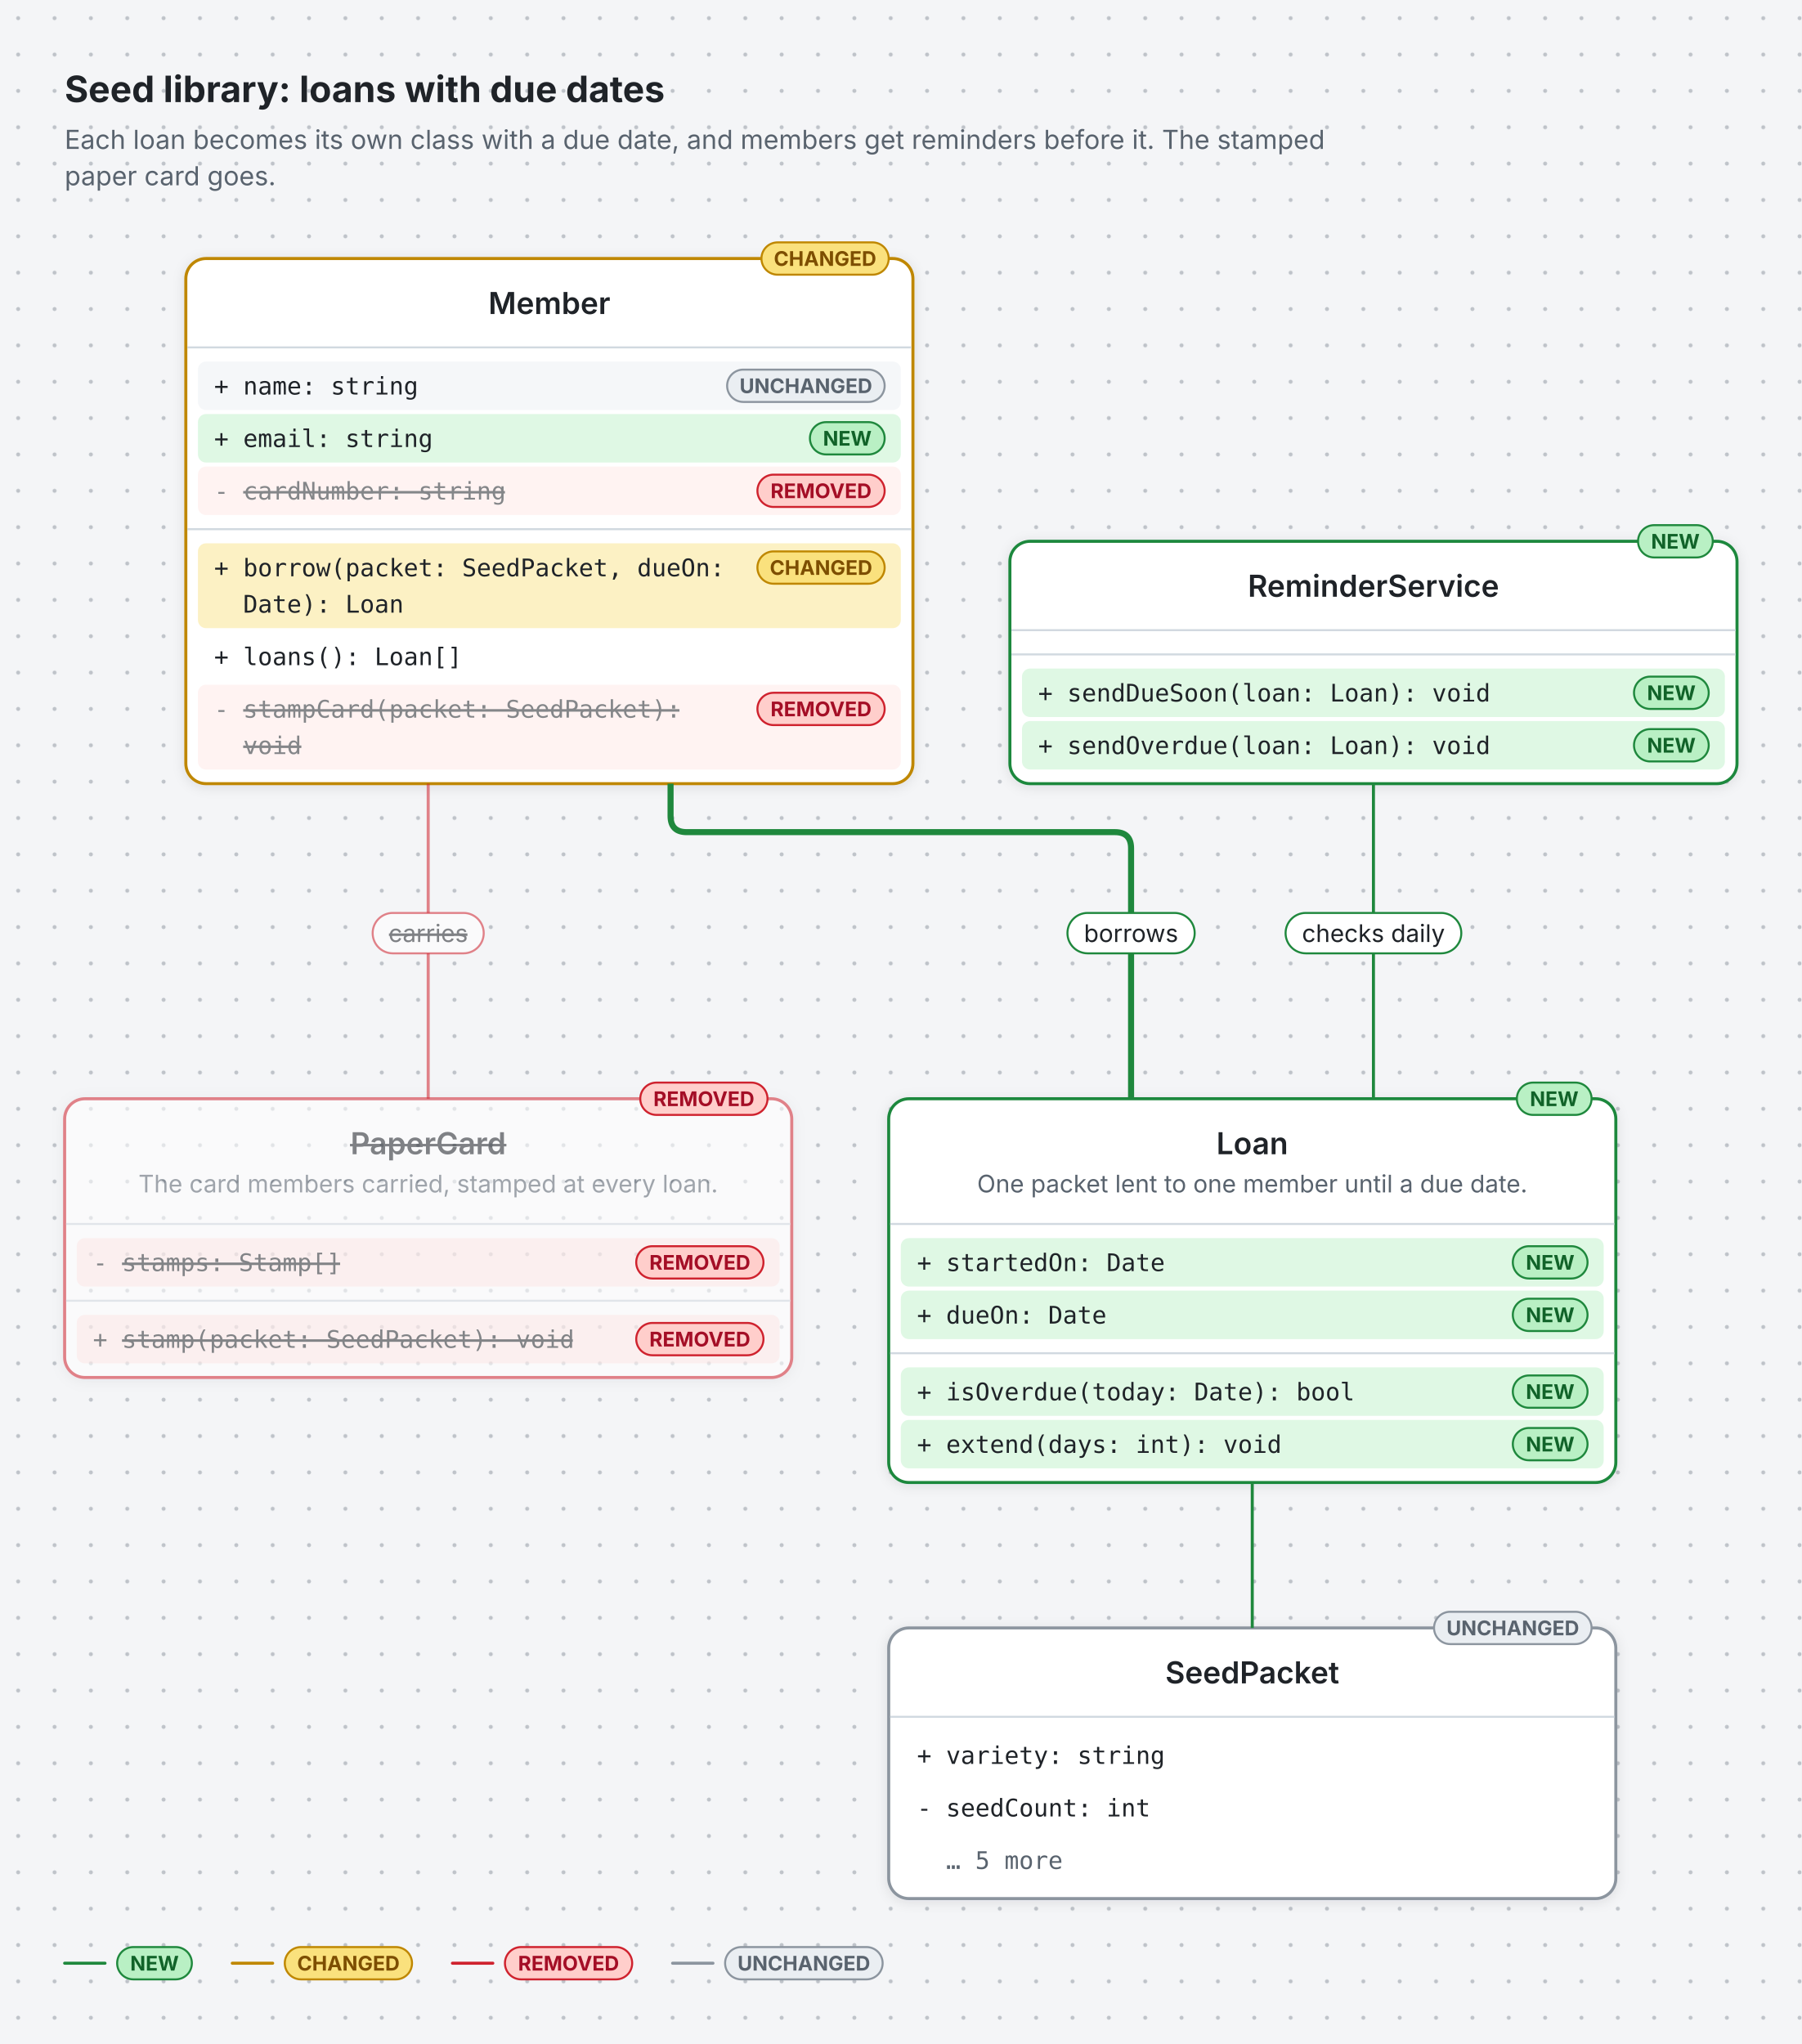
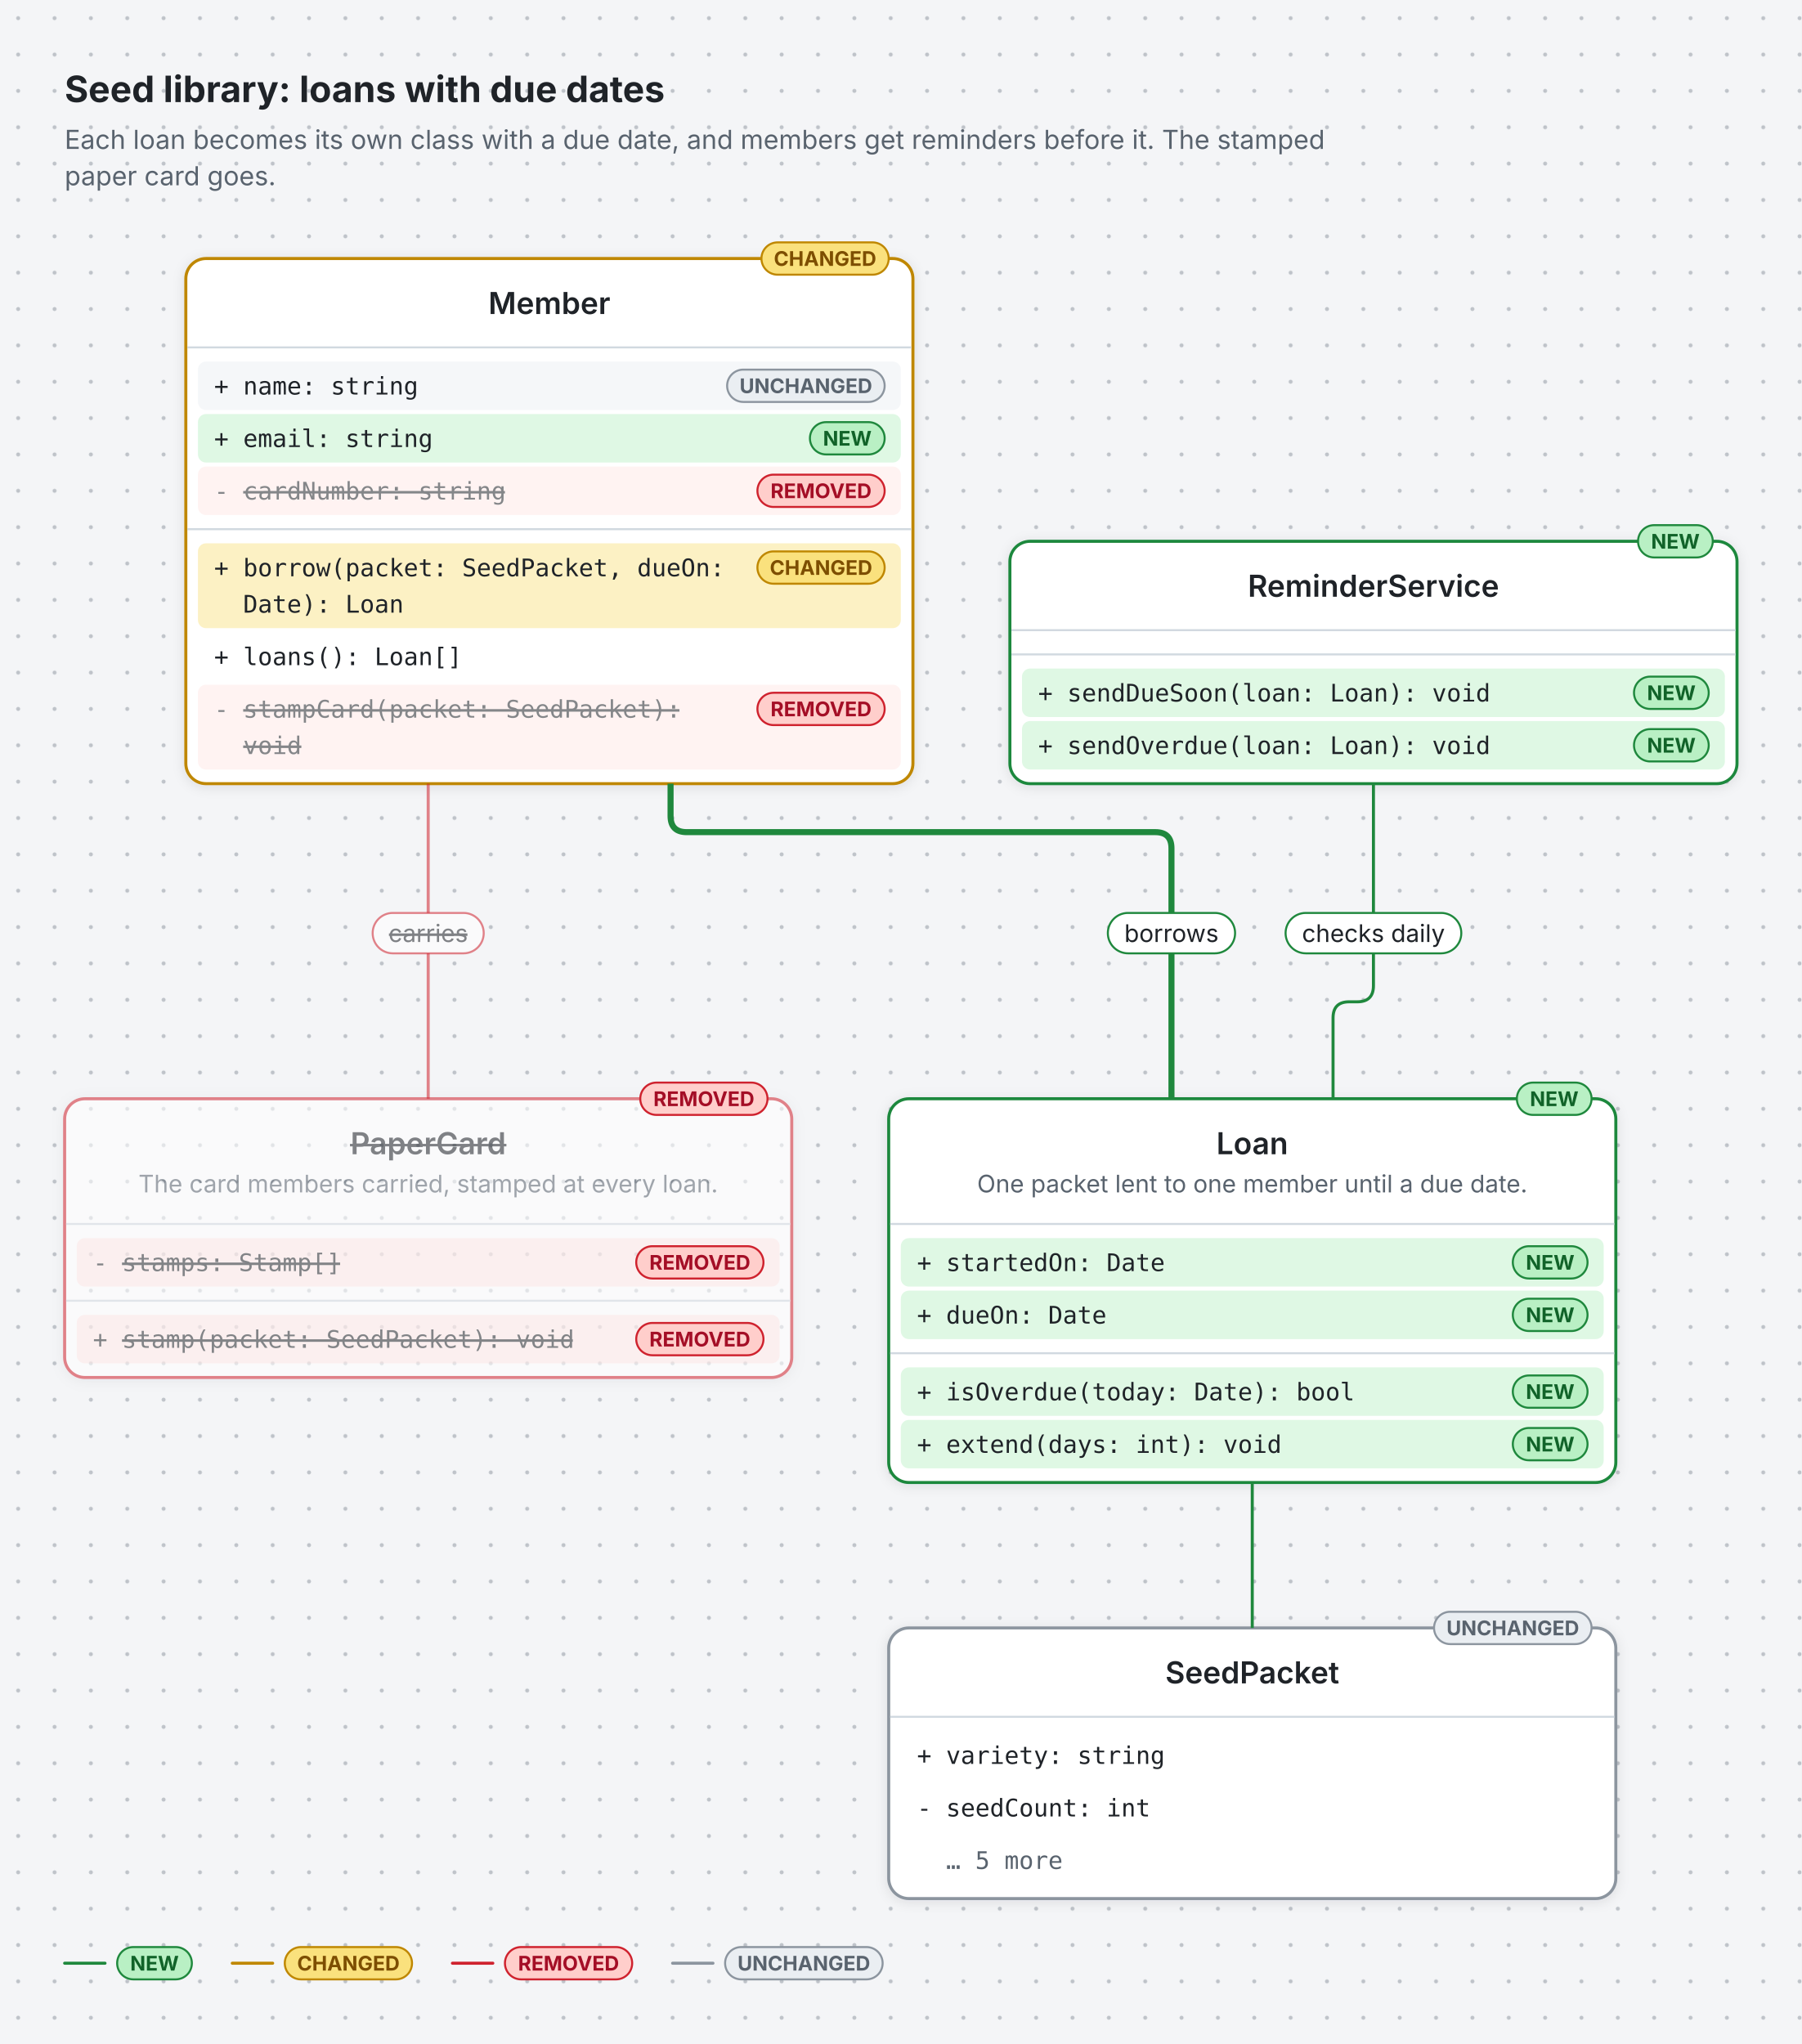
<svg xmlns="http://www.w3.org/2000/svg" width="892" height="1012" viewBox="0 0 892 1012">
  <defs>
    <pattern id="structa-grid-light" width="18" height="18" patternUnits="userSpaceOnUse">
      <circle cx="9" cy="9" r="1" fill="#8c959f" fill-opacity="0.5" />
    </pattern>
    <filter id="structa-shadow-light" x="-20%" y="-30%" width="140%" height="170%">
      <feDropShadow dx="0" dy="1" stdDeviation="3" flood-color="#1f2328" flood-opacity="0.1" />
    </filter>
  </defs>
  <rect width="892" height="1012" fill="#f4f5f7" />
  <rect width="892" height="1012" fill="url(#structa-grid-light)" />
  <g class="title">
    <text x="32" y="50.55" font-family="Structa Inter, Inter, sans-serif" font-size="18" font-weight="700" fill="#1f2328">Seed library: loans with due dates</text>
  </g>
  <g class="description">
    <text x="32" y="73.73" font-family="Structa Inter, Inter, sans-serif" font-size="13" font-weight="400" fill="#59636e">Each loan becomes its own class with a due date, and members get reminders before it. The stamped</text>
    <text x="32" y="91.73" font-family="Structa Inter, Inter, sans-serif" font-size="13" font-weight="400" fill="#59636e">paper card goes.</text>
  </g>
  <g class="card" data-id="member" data-kind="class" data-status="changed">
    <rect class="outline" x="92" y="128" width="360" height="260" rx="10" fill="#ffffff" stroke="#bf8700" stroke-width="1.5" filter="url(#structa-shadow-light)" />
    <line class="divider" x1="92.75" y1="172" x2="451.25" y2="172" stroke="#d1d9e0" stroke-width="1" />
    <line class="divider" x1="92.75" y1="262" x2="451.25" y2="262" stroke="#d1d9e0" stroke-width="1" />
    <text x="272" y="155.46" font-family="Structa Inter, Inter, sans-serif" font-size="15" font-weight="600" fill="#1f2328" text-anchor="middle">Member</text>
    <g class="row" data-id="properties[0]" data-kind="property" data-status="unchanged">
      <rect x="98" y="179" width="348" height="24" rx="4" fill="#eaeef2" fill-opacity="0.45" />
      <g class="symbol">
        <text x="106" y="195.32" font-family="Structa JetBrains Mono, JetBrains Mono, monospace" font-size="12" font-weight="400" fill="#1f2328">+</text>
      </g>
      <text x="120.4" y="195.32" font-family="Structa JetBrains Mono, JetBrains Mono, monospace" font-size="12" font-weight="400" fill="#1f2328">name: string</text>
      <g class="badge">
        <rect x="360" y="183" width="78" height="16" rx="8" fill="#ffffff" />
        <rect x="360" y="183" width="78" height="16" rx="8" fill="#eaeef2" stroke="#8c959f" stroke-width="1" />
        <text x="399" y="194.64" font-family="Structa Inter, Inter, sans-serif" font-size="10" font-weight="700" fill="#59636e" text-anchor="middle">UNCHANGED</text>
      </g>
    </g>
    <g class="row" data-id="properties[1]" data-kind="property" data-status="new">
      <rect x="98" y="205" width="348" height="24" rx="4" fill="#b9f0c4" fill-opacity="0.45" />
      <g class="symbol">
        <text x="106" y="221.32" font-family="Structa JetBrains Mono, JetBrains Mono, monospace" font-size="12" font-weight="400" fill="#1f2328">+</text>
      </g>
      <text x="120.4" y="221.32" font-family="Structa JetBrains Mono, JetBrains Mono, monospace" font-size="12" font-weight="400" fill="#1f2328">email: string</text>
      <g class="badge">
        <rect x="401" y="209" width="37" height="16" rx="8" fill="#ffffff" />
        <rect x="401" y="209" width="37" height="16" rx="8" fill="#b9f0c4" stroke="#1f883d" stroke-width="1" />
        <text x="419.5" y="220.64" font-family="Structa Inter, Inter, sans-serif" font-size="10" font-weight="700" fill="#116329" text-anchor="middle">NEW</text>
      </g>
    </g>
    <g class="row" data-id="card-number" data-kind="property" data-status="removed">
      <g class="faded" opacity="0.55">
        <rect x="98" y="231" width="348" height="24" rx="4" fill="#ffcecb" fill-opacity="0.45" />
        <g class="symbol">
          <text x="106" y="247.32" font-family="Structa JetBrains Mono, JetBrains Mono, monospace" font-size="12" font-weight="400" fill="#1f2328">-</text>
        </g>
        <text x="120.4" y="247.32" font-family="Structa JetBrains Mono, JetBrains Mono, monospace" font-size="12" font-weight="400" fill="#1f2328">cardNumber: string</text>
        <line class="strike" x1="120.4" y1="243.72" x2="250" y2="243.72" stroke="#1f2328" stroke-width="1.25" />
      </g>
      <g class="badge">
        <rect x="375" y="235" width="63" height="16" rx="8" fill="#ffffff" />
        <rect x="375" y="235" width="63" height="16" rx="8" fill="#ffcecb" stroke="#cf222e" stroke-width="1" />
        <text x="406.5" y="246.64" font-family="Structa Inter, Inter, sans-serif" font-size="10" font-weight="700" fill="#a40e26" text-anchor="middle">REMOVED</text>
      </g>
    </g>
    <g class="row" data-id="borrow" data-kind="method" data-status="changed">
      <rect x="98" y="269" width="348" height="42" rx="4" fill="#fae17d" fill-opacity="0.45" />
      <g class="symbol">
        <text x="106" y="285.32" font-family="Structa JetBrains Mono, JetBrains Mono, monospace" font-size="12" font-weight="400" fill="#1f2328">+</text>
      </g>
      <text x="120.4" y="285.32" font-family="Structa JetBrains Mono, JetBrains Mono, monospace" font-size="12" font-weight="400" fill="#1f2328">borrow(packet: SeedPacket, dueOn:</text>
      <text x="120.4" y="303.32" font-family="Structa JetBrains Mono, JetBrains Mono, monospace" font-size="12" font-weight="400" fill="#1f2328">Date): Loan</text>
      <g class="badge">
        <rect x="375" y="273" width="63" height="16" rx="8" fill="#ffffff" />
        <rect x="375" y="273" width="63" height="16" rx="8" fill="#fae17d" stroke="#bf8700" stroke-width="1" />
        <text x="406.5" y="284.64" font-family="Structa Inter, Inter, sans-serif" font-size="10" font-weight="700" fill="#7d4e00" text-anchor="middle">CHANGED</text>
      </g>
    </g>
    <g class="row" data-id="methods[1]" data-kind="method">
      <g class="symbol">
        <text x="106" y="329.32" font-family="Structa JetBrains Mono, JetBrains Mono, monospace" font-size="12" font-weight="400" fill="#1f2328">+</text>
      </g>
      <text x="120.4" y="329.32" font-family="Structa JetBrains Mono, JetBrains Mono, monospace" font-size="12" font-weight="400" fill="#1f2328">loans(): Loan[]</text>
    </g>
    <g class="row" data-id="methods[2]" data-kind="method" data-status="removed">
      <g class="faded" opacity="0.55">
        <rect x="98" y="339" width="348" height="42" rx="4" fill="#ffcecb" fill-opacity="0.45" />
        <g class="symbol">
          <text x="106" y="355.32" font-family="Structa JetBrains Mono, JetBrains Mono, monospace" font-size="12" font-weight="400" fill="#1f2328">-</text>
        </g>
        <text x="120.4" y="355.32" font-family="Structa JetBrains Mono, JetBrains Mono, monospace" font-size="12" font-weight="400" fill="#1f2328">stampCard(packet: SeedPacket):</text>
        <line class="strike" x1="120.4" y1="351.72" x2="336.4" y2="351.72" stroke="#1f2328" stroke-width="1.25" />
        <text x="120.4" y="373.32" font-family="Structa JetBrains Mono, JetBrains Mono, monospace" font-size="12" font-weight="400" fill="#1f2328">void</text>
        <line class="strike" x1="120.4" y1="369.72" x2="149.2" y2="369.72" stroke="#1f2328" stroke-width="1.25" />
      </g>
      <g class="badge">
        <rect x="375" y="343" width="63" height="16" rx="8" fill="#ffffff" />
        <rect x="375" y="343" width="63" height="16" rx="8" fill="#ffcecb" stroke="#cf222e" stroke-width="1" />
        <text x="406.5" y="354.64" font-family="Structa Inter, Inter, sans-serif" font-size="10" font-weight="700" fill="#a40e26" text-anchor="middle">REMOVED</text>
      </g>
    </g>
    <g class="badge">
      <rect x="377" y="120" width="63" height="16" rx="8" fill="#ffffff" />
      <rect x="377" y="120" width="63" height="16" rx="8" fill="#fae17d" stroke="#bf8700" stroke-width="1" />
      <text x="408.5" y="131.64" font-family="Structa Inter, Inter, sans-serif" font-size="10" font-weight="700" fill="#7d4e00" text-anchor="middle">CHANGED</text>
    </g>
  </g>
  <g class="card" data-id="loan" data-kind="class" data-status="new">
    <rect class="outline" x="440" y="544" width="360" height="190" rx="10" fill="#ffffff" stroke="#1f883d" stroke-width="1.5" filter="url(#structa-shadow-light)" />
    <line class="divider" x1="440.75" y1="606" x2="799.25" y2="606" stroke="#d1d9e0" stroke-width="1" />
    <line class="divider" x1="440.75" y1="670" x2="799.25" y2="670" stroke="#d1d9e0" stroke-width="1" />
    <text x="620" y="571.46" font-family="Structa Inter, Inter, sans-serif" font-size="15" font-weight="600" fill="#1f2328" text-anchor="middle">Loan</text>
    <text x="620" y="590.37" font-family="Structa Inter, Inter, sans-serif" font-size="12" font-weight="400" fill="#59636e" text-anchor="middle">One packet lent to one member until a due date.</text>
    <g class="row" data-id="properties[0]" data-kind="property" data-status="new">
      <rect x="446" y="613" width="348" height="24" rx="4" fill="#b9f0c4" fill-opacity="0.45" />
      <g class="symbol">
        <text x="454" y="629.32" font-family="Structa JetBrains Mono, JetBrains Mono, monospace" font-size="12" font-weight="400" fill="#1f2328">+</text>
      </g>
      <text x="468.4" y="629.32" font-family="Structa JetBrains Mono, JetBrains Mono, monospace" font-size="12" font-weight="400" fill="#1f2328">startedOn: Date</text>
      <g class="badge">
        <rect x="749" y="617" width="37" height="16" rx="8" fill="#ffffff" />
        <rect x="749" y="617" width="37" height="16" rx="8" fill="#b9f0c4" stroke="#1f883d" stroke-width="1" />
        <text x="767.5" y="628.64" font-family="Structa Inter, Inter, sans-serif" font-size="10" font-weight="700" fill="#116329" text-anchor="middle">NEW</text>
      </g>
    </g>
    <g class="row" data-id="properties[1]" data-kind="property" data-status="new">
      <rect x="446" y="639" width="348" height="24" rx="4" fill="#b9f0c4" fill-opacity="0.45" />
      <g class="symbol">
        <text x="454" y="655.32" font-family="Structa JetBrains Mono, JetBrains Mono, monospace" font-size="12" font-weight="400" fill="#1f2328">+</text>
      </g>
      <text x="468.4" y="655.32" font-family="Structa JetBrains Mono, JetBrains Mono, monospace" font-size="12" font-weight="400" fill="#1f2328">dueOn: Date</text>
      <g class="badge">
        <rect x="749" y="643" width="37" height="16" rx="8" fill="#ffffff" />
        <rect x="749" y="643" width="37" height="16" rx="8" fill="#b9f0c4" stroke="#1f883d" stroke-width="1" />
        <text x="767.5" y="654.64" font-family="Structa Inter, Inter, sans-serif" font-size="10" font-weight="700" fill="#116329" text-anchor="middle">NEW</text>
      </g>
    </g>
    <g class="row" data-id="methods[0]" data-kind="method" data-status="new">
      <rect x="446" y="677" width="348" height="24" rx="4" fill="#b9f0c4" fill-opacity="0.45" />
      <g class="symbol">
        <text x="454" y="693.32" font-family="Structa JetBrains Mono, JetBrains Mono, monospace" font-size="12" font-weight="400" fill="#1f2328">+</text>
      </g>
      <text x="468.4" y="693.32" font-family="Structa JetBrains Mono, JetBrains Mono, monospace" font-size="12" font-weight="400" fill="#1f2328">isOverdue(today: Date): bool</text>
      <g class="badge">
        <rect x="749" y="681" width="37" height="16" rx="8" fill="#ffffff" />
        <rect x="749" y="681" width="37" height="16" rx="8" fill="#b9f0c4" stroke="#1f883d" stroke-width="1" />
        <text x="767.5" y="692.64" font-family="Structa Inter, Inter, sans-serif" font-size="10" font-weight="700" fill="#116329" text-anchor="middle">NEW</text>
      </g>
    </g>
    <g class="row" data-id="methods[1]" data-kind="method" data-status="new">
      <rect x="446" y="703" width="348" height="24" rx="4" fill="#b9f0c4" fill-opacity="0.45" />
      <g class="symbol">
        <text x="454" y="719.32" font-family="Structa JetBrains Mono, JetBrains Mono, monospace" font-size="12" font-weight="400" fill="#1f2328">+</text>
      </g>
      <text x="468.4" y="719.32" font-family="Structa JetBrains Mono, JetBrains Mono, monospace" font-size="12" font-weight="400" fill="#1f2328">extend(days: int): void</text>
      <g class="badge">
        <rect x="749" y="707" width="37" height="16" rx="8" fill="#ffffff" />
        <rect x="749" y="707" width="37" height="16" rx="8" fill="#b9f0c4" stroke="#1f883d" stroke-width="1" />
        <text x="767.5" y="718.64" font-family="Structa Inter, Inter, sans-serif" font-size="10" font-weight="700" fill="#116329" text-anchor="middle">NEW</text>
      </g>
    </g>
    <g class="badge">
      <rect x="751" y="536" width="37" height="16" rx="8" fill="#ffffff" />
      <rect x="751" y="536" width="37" height="16" rx="8" fill="#b9f0c4" stroke="#1f883d" stroke-width="1" />
      <text x="769.5" y="547.64" font-family="Structa Inter, Inter, sans-serif" font-size="10" font-weight="700" fill="#116329" text-anchor="middle">NEW</text>
    </g>
  </g>
  <g class="card" data-id="packet" data-kind="class" data-status="unchanged">
    <rect class="outline" x="440" y="806" width="360" height="134" rx="10" fill="#ffffff" stroke="#8c959f" stroke-width="1.5" filter="url(#structa-shadow-light)" />
    <line class="divider" x1="440.75" y1="850" x2="799.25" y2="850" stroke="#d1d9e0" stroke-width="1" />
    <text x="620" y="833.46" font-family="Structa Inter, Inter, sans-serif" font-size="15" font-weight="600" fill="#1f2328" text-anchor="middle">SeedPacket</text>
    <g class="more">
      <text x="468.4" y="925.32" font-family="Structa JetBrains Mono, JetBrains Mono, monospace" font-size="12" font-weight="400" fill="#59636e">… 5 more</text>
    </g>
    <g class="row" data-id="properties[0]" data-kind="property">
      <g class="symbol">
        <text x="454" y="873.32" font-family="Structa JetBrains Mono, JetBrains Mono, monospace" font-size="12" font-weight="400" fill="#1f2328">+</text>
      </g>
      <text x="468.4" y="873.32" font-family="Structa JetBrains Mono, JetBrains Mono, monospace" font-size="12" font-weight="400" fill="#1f2328">variety: string</text>
    </g>
    <g class="row" data-id="properties[1]" data-kind="property">
      <g class="symbol">
        <text x="454" y="899.32" font-family="Structa JetBrains Mono, JetBrains Mono, monospace" font-size="12" font-weight="400" fill="#1f2328">-</text>
      </g>
      <text x="468.4" y="899.32" font-family="Structa JetBrains Mono, JetBrains Mono, monospace" font-size="12" font-weight="400" fill="#1f2328">seedCount: int</text>
    </g>
    <g class="badge">
      <rect x="710" y="798" width="78" height="16" rx="8" fill="#ffffff" />
      <rect x="710" y="798" width="78" height="16" rx="8" fill="#eaeef2" stroke="#8c959f" stroke-width="1" />
      <text x="749" y="809.64" font-family="Structa Inter, Inter, sans-serif" font-size="10" font-weight="700" fill="#59636e" text-anchor="middle">UNCHANGED</text>
    </g>
  </g>
  <g class="card" data-id="paper-card" data-kind="class" data-status="removed">
    <g class="faded" opacity="0.55">
      <rect class="outline" x="32" y="544" width="360" height="138" rx="10" fill="#ffffff" stroke="#cf222e" stroke-width="1.5" filter="url(#structa-shadow-light)" />
      <line class="divider" x1="32.75" y1="606" x2="391.25" y2="606" stroke="#d1d9e0" stroke-width="1" />
      <line class="divider" x1="32.75" y1="644" x2="391.25" y2="644" stroke="#d1d9e0" stroke-width="1" />
      <text x="212" y="571.46" font-family="Structa Inter, Inter, sans-serif" font-size="15" font-weight="600" fill="#1f2328" text-anchor="middle">PaperCard</text>
      <line class="strike" x1="173.27" y1="566.96" x2="250.73" y2="566.96" stroke="#1f2328" stroke-width="1.25" />
      <text x="212" y="590.37" font-family="Structa Inter, Inter, sans-serif" font-size="12" font-weight="400" fill="#59636e" text-anchor="middle">The card members carried, stamped at every loan.</text>
    </g>
    <g class="row" data-id="properties[0]" data-kind="property" data-status="removed">
      <g class="faded" opacity="0.55">
        <rect x="38" y="613" width="348" height="24" rx="4" fill="#ffcecb" fill-opacity="0.45" />
        <g class="symbol">
          <text x="46" y="629.32" font-family="Structa JetBrains Mono, JetBrains Mono, monospace" font-size="12" font-weight="400" fill="#1f2328">-</text>
        </g>
        <text x="60.4" y="629.32" font-family="Structa JetBrains Mono, JetBrains Mono, monospace" font-size="12" font-weight="400" fill="#1f2328">stamps: Stamp[]</text>
        <line class="strike" x1="60.4" y1="625.72" x2="168.4" y2="625.72" stroke="#1f2328" stroke-width="1.25" />
      </g>
      <g class="badge">
        <rect x="315" y="617" width="63" height="16" rx="8" fill="#ffffff" />
        <rect x="315" y="617" width="63" height="16" rx="8" fill="#ffcecb" stroke="#cf222e" stroke-width="1" />
        <text x="346.5" y="628.64" font-family="Structa Inter, Inter, sans-serif" font-size="10" font-weight="700" fill="#a40e26" text-anchor="middle">REMOVED</text>
      </g>
    </g>
    <g class="row" data-id="methods[0]" data-kind="method" data-status="removed">
      <g class="faded" opacity="0.55">
        <rect x="38" y="651" width="348" height="24" rx="4" fill="#ffcecb" fill-opacity="0.45" />
        <g class="symbol">
          <text x="46" y="667.32" font-family="Structa JetBrains Mono, JetBrains Mono, monospace" font-size="12" font-weight="400" fill="#1f2328">+</text>
        </g>
        <text x="60.4" y="667.32" font-family="Structa JetBrains Mono, JetBrains Mono, monospace" font-size="12" font-weight="400" fill="#1f2328">stamp(packet: SeedPacket): void</text>
        <line class="strike" x1="60.4" y1="663.72" x2="283.6" y2="663.72" stroke="#1f2328" stroke-width="1.25" />
      </g>
      <g class="badge">
        <rect x="315" y="655" width="63" height="16" rx="8" fill="#ffffff" />
        <rect x="315" y="655" width="63" height="16" rx="8" fill="#ffcecb" stroke="#cf222e" stroke-width="1" />
        <text x="346.5" y="666.64" font-family="Structa Inter, Inter, sans-serif" font-size="10" font-weight="700" fill="#a40e26" text-anchor="middle">REMOVED</text>
      </g>
    </g>
    <g class="badge">
      <rect x="317" y="536" width="63" height="16" rx="8" fill="#ffffff" />
      <rect x="317" y="536" width="63" height="16" rx="8" fill="#ffcecb" stroke="#cf222e" stroke-width="1" />
      <text x="348.5" y="547.64" font-family="Structa Inter, Inter, sans-serif" font-size="10" font-weight="700" fill="#a40e26" text-anchor="middle">REMOVED</text>
    </g>
  </g>
  <g class="card" data-id="reminders" data-kind="class" data-status="new">
    <rect class="outline" x="500" y="268" width="360" height="120" rx="10" fill="#ffffff" stroke="#1f883d" stroke-width="1.5" filter="url(#structa-shadow-light)" />
    <line class="divider" x1="500.75" y1="312" x2="859.25" y2="312" stroke="#d1d9e0" stroke-width="1" />
    <line class="divider" x1="500.75" y1="324" x2="859.25" y2="324" stroke="#d1d9e0" stroke-width="1" />
    <text x="680" y="295.46" font-family="Structa Inter, Inter, sans-serif" font-size="15" font-weight="600" fill="#1f2328" text-anchor="middle">ReminderService</text>
    <g class="row" data-id="methods[0]" data-kind="method" data-status="new">
      <rect x="506" y="331" width="348" height="24" rx="4" fill="#b9f0c4" fill-opacity="0.45" />
      <g class="symbol">
        <text x="514" y="347.32" font-family="Structa JetBrains Mono, JetBrains Mono, monospace" font-size="12" font-weight="400" fill="#1f2328">+</text>
      </g>
      <text x="528.4" y="347.32" font-family="Structa JetBrains Mono, JetBrains Mono, monospace" font-size="12" font-weight="400" fill="#1f2328">sendDueSoon(loan: Loan): void</text>
      <g class="badge">
        <rect x="809" y="335" width="37" height="16" rx="8" fill="#ffffff" />
        <rect x="809" y="335" width="37" height="16" rx="8" fill="#b9f0c4" stroke="#1f883d" stroke-width="1" />
        <text x="827.5" y="346.64" font-family="Structa Inter, Inter, sans-serif" font-size="10" font-weight="700" fill="#116329" text-anchor="middle">NEW</text>
      </g>
    </g>
    <g class="row" data-id="methods[1]" data-kind="method" data-status="new">
      <rect x="506" y="357" width="348" height="24" rx="4" fill="#b9f0c4" fill-opacity="0.45" />
      <g class="symbol">
        <text x="514" y="373.32" font-family="Structa JetBrains Mono, JetBrains Mono, monospace" font-size="12" font-weight="400" fill="#1f2328">+</text>
      </g>
      <text x="528.4" y="373.32" font-family="Structa JetBrains Mono, JetBrains Mono, monospace" font-size="12" font-weight="400" fill="#1f2328">sendOverdue(loan: Loan): void</text>
      <g class="badge">
        <rect x="809" y="361" width="37" height="16" rx="8" fill="#ffffff" />
        <rect x="809" y="361" width="37" height="16" rx="8" fill="#b9f0c4" stroke="#1f883d" stroke-width="1" />
        <text x="827.5" y="372.64" font-family="Structa Inter, Inter, sans-serif" font-size="10" font-weight="700" fill="#116329" text-anchor="middle">NEW</text>
      </g>
    </g>
    <g class="badge">
      <rect x="811" y="260" width="37" height="16" rx="8" fill="#ffffff" />
      <rect x="811" y="260" width="37" height="16" rx="8" fill="#b9f0c4" stroke="#1f883d" stroke-width="1" />
      <text x="829.5" y="271.64" font-family="Structa Inter, Inter, sans-serif" font-size="10" font-weight="700" fill="#116329" text-anchor="middle">NEW</text>
    </g>
  </g>
  <g class="line" data-id="edges[0]" data-kind="association" data-from="member" data-to="loan" data-status="new">
-     <path d="M332 388 L332 404 Q332 412 340 412 L552 412 Q560 412 560 420 L560 544" fill="none" stroke="#1f883d" stroke-width="3" stroke-linejoin="round" />
+     <path d="M332 388 L332 404 Q332 412 340 412 L572 412 Q580 412 580 420 L580 544" fill="none" stroke="#1f883d" stroke-width="3" stroke-linejoin="round" />
  </g>
  <g class="line" data-id="edges[1]" data-kind="association" data-from="loan" data-to="packet" data-status="new">
    <path d="M620 734 L620 806" fill="none" stroke="#1f883d" stroke-width="1.5" stroke-linejoin="round" />
  </g>
  <g class="line" data-id="edges[2]" data-kind="association" data-from="member" data-to="paper-card" data-status="removed">
    <g class="faded" opacity="0.55">
      <path d="M212 388 L212 544" fill="none" stroke="#cf222e" stroke-width="1.5" stroke-linejoin="round" />
    </g>
  </g>
  <g class="line" data-id="edges[3]" data-kind="association" data-from="reminders" data-to="loan" data-status="new">
-     <path d="M680 388 L680 544" fill="none" stroke="#1f883d" stroke-width="1.5" stroke-linejoin="round" />
+     <path d="M680 388 L680 488 Q680 496 672 496 L668 496 Q660 496 660 504 L660 544" fill="none" stroke="#1f883d" stroke-width="1.5" stroke-linejoin="round" />
  </g>
  <g class="line-labels">
    <g class="line-label" data-line="edges[0]">
-       <rect x="528.5" y="452" width="63" height="20" rx="10" fill="#ffffff" stroke="#1f883d" stroke-width="1" />
-       <text x="560" y="466.37" font-family="Structa Inter, Inter, sans-serif" font-size="12" font-weight="400" fill="#1f2328" text-anchor="middle">borrows</text>
+       <rect x="548.5" y="452" width="63" height="20" rx="10" fill="#ffffff" stroke="#1f883d" stroke-width="1" />
+       <text x="580" y="466.37" font-family="Structa Inter, Inter, sans-serif" font-size="12" font-weight="400" fill="#1f2328" text-anchor="middle">borrows</text>
    </g>
    <g class="line-label" data-line="edges[2]">
      <rect x="184.5" y="452" width="55" height="20" rx="10" fill="#f4f5f7" />
      <g class="faded" opacity="0.55">
        <rect x="184.5" y="452" width="55" height="20" rx="10" fill="#ffffff" stroke="#cf222e" stroke-width="1" />
        <text x="212" y="466.37" font-family="Structa Inter, Inter, sans-serif" font-size="12" font-weight="400" fill="#1f2328" text-anchor="middle">carries</text>
        <line class="strike" x1="192.57" y1="462.77" x2="231.43" y2="462.77" stroke="#1f2328" stroke-width="1.25" />
      </g>
    </g>
    <g class="line-label" data-line="edges[3]">
      <rect x="636.5" y="452" width="87" height="20" rx="10" fill="#ffffff" stroke="#1f883d" stroke-width="1" />
      <text x="680" y="466.37" font-family="Structa Inter, Inter, sans-serif" font-size="12" font-weight="400" fill="#1f2328" text-anchor="middle">checks daily</text>
    </g>
  </g>
  <g class="legend">
    <g class="legend-item" data-status="new">
      <line class="swatch" x1="32" y1="972" x2="52" y2="972" stroke="#1f883d" stroke-width="1.5" stroke-linecap="round" />
      <g class="badge">
        <rect x="58" y="964" width="37" height="16" rx="8" fill="#ffffff" />
        <rect x="58" y="964" width="37" height="16" rx="8" fill="#b9f0c4" stroke="#1f883d" stroke-width="1" />
        <text x="76.5" y="975.64" font-family="Structa Inter, Inter, sans-serif" font-size="10" font-weight="700" fill="#116329" text-anchor="middle">NEW</text>
      </g>
    </g>
    <g class="legend-item" data-status="changed">
      <line class="swatch" x1="115" y1="972" x2="135" y2="972" stroke="#bf8700" stroke-width="1.5" stroke-linecap="round" />
      <g class="badge">
        <rect x="141" y="964" width="63" height="16" rx="8" fill="#ffffff" />
        <rect x="141" y="964" width="63" height="16" rx="8" fill="#fae17d" stroke="#bf8700" stroke-width="1" />
        <text x="172.5" y="975.64" font-family="Structa Inter, Inter, sans-serif" font-size="10" font-weight="700" fill="#7d4e00" text-anchor="middle">CHANGED</text>
      </g>
    </g>
    <g class="legend-item" data-status="removed">
      <line class="swatch" x1="224" y1="972" x2="244" y2="972" stroke="#cf222e" stroke-width="1.5" stroke-linecap="round" />
      <g class="badge">
        <rect x="250" y="964" width="63" height="16" rx="8" fill="#ffffff" />
        <rect x="250" y="964" width="63" height="16" rx="8" fill="#ffcecb" stroke="#cf222e" stroke-width="1" />
        <text x="281.5" y="975.64" font-family="Structa Inter, Inter, sans-serif" font-size="10" font-weight="700" fill="#a40e26" text-anchor="middle">REMOVED</text>
      </g>
    </g>
    <g class="legend-item" data-status="unchanged">
      <line class="swatch" x1="333" y1="972" x2="353" y2="972" stroke="#8c959f" stroke-width="1.5" stroke-linecap="round" />
      <g class="badge">
        <rect x="359" y="964" width="78" height="16" rx="8" fill="#ffffff" />
        <rect x="359" y="964" width="78" height="16" rx="8" fill="#eaeef2" stroke="#8c959f" stroke-width="1" />
        <text x="398" y="975.64" font-family="Structa Inter, Inter, sans-serif" font-size="10" font-weight="700" fill="#59636e" text-anchor="middle">UNCHANGED</text>
      </g>
    </g>
  </g>
</svg>
